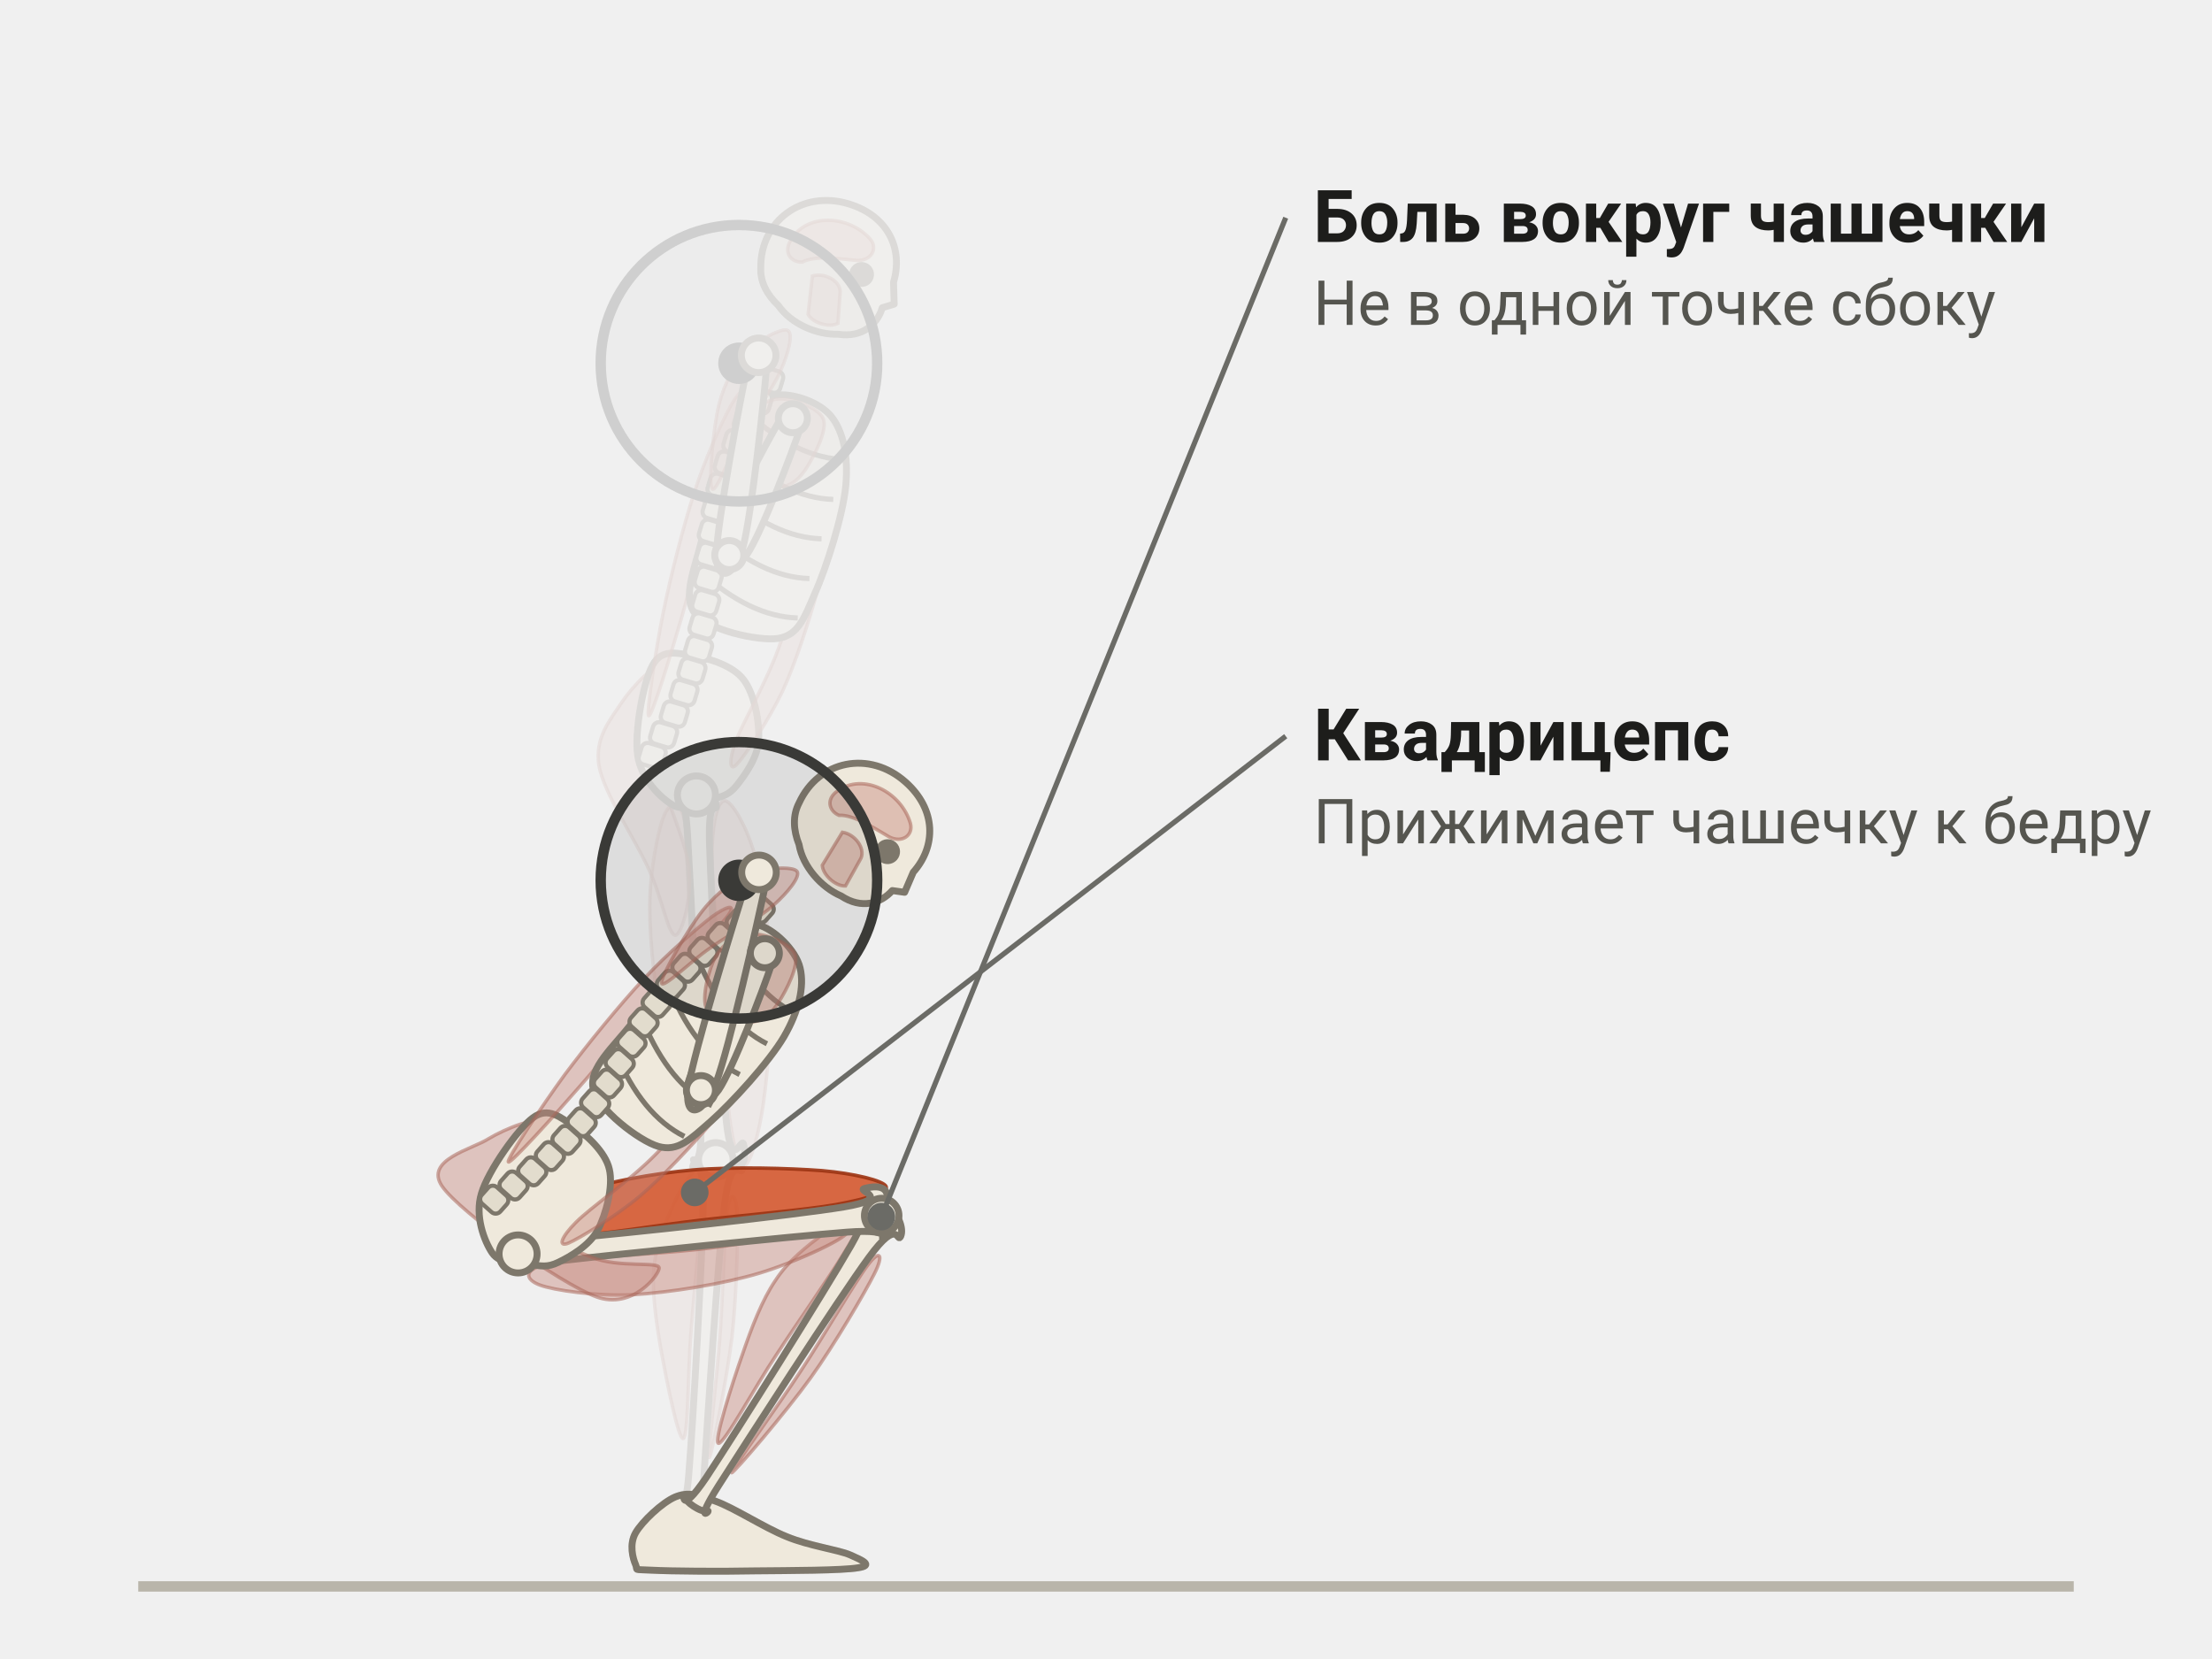
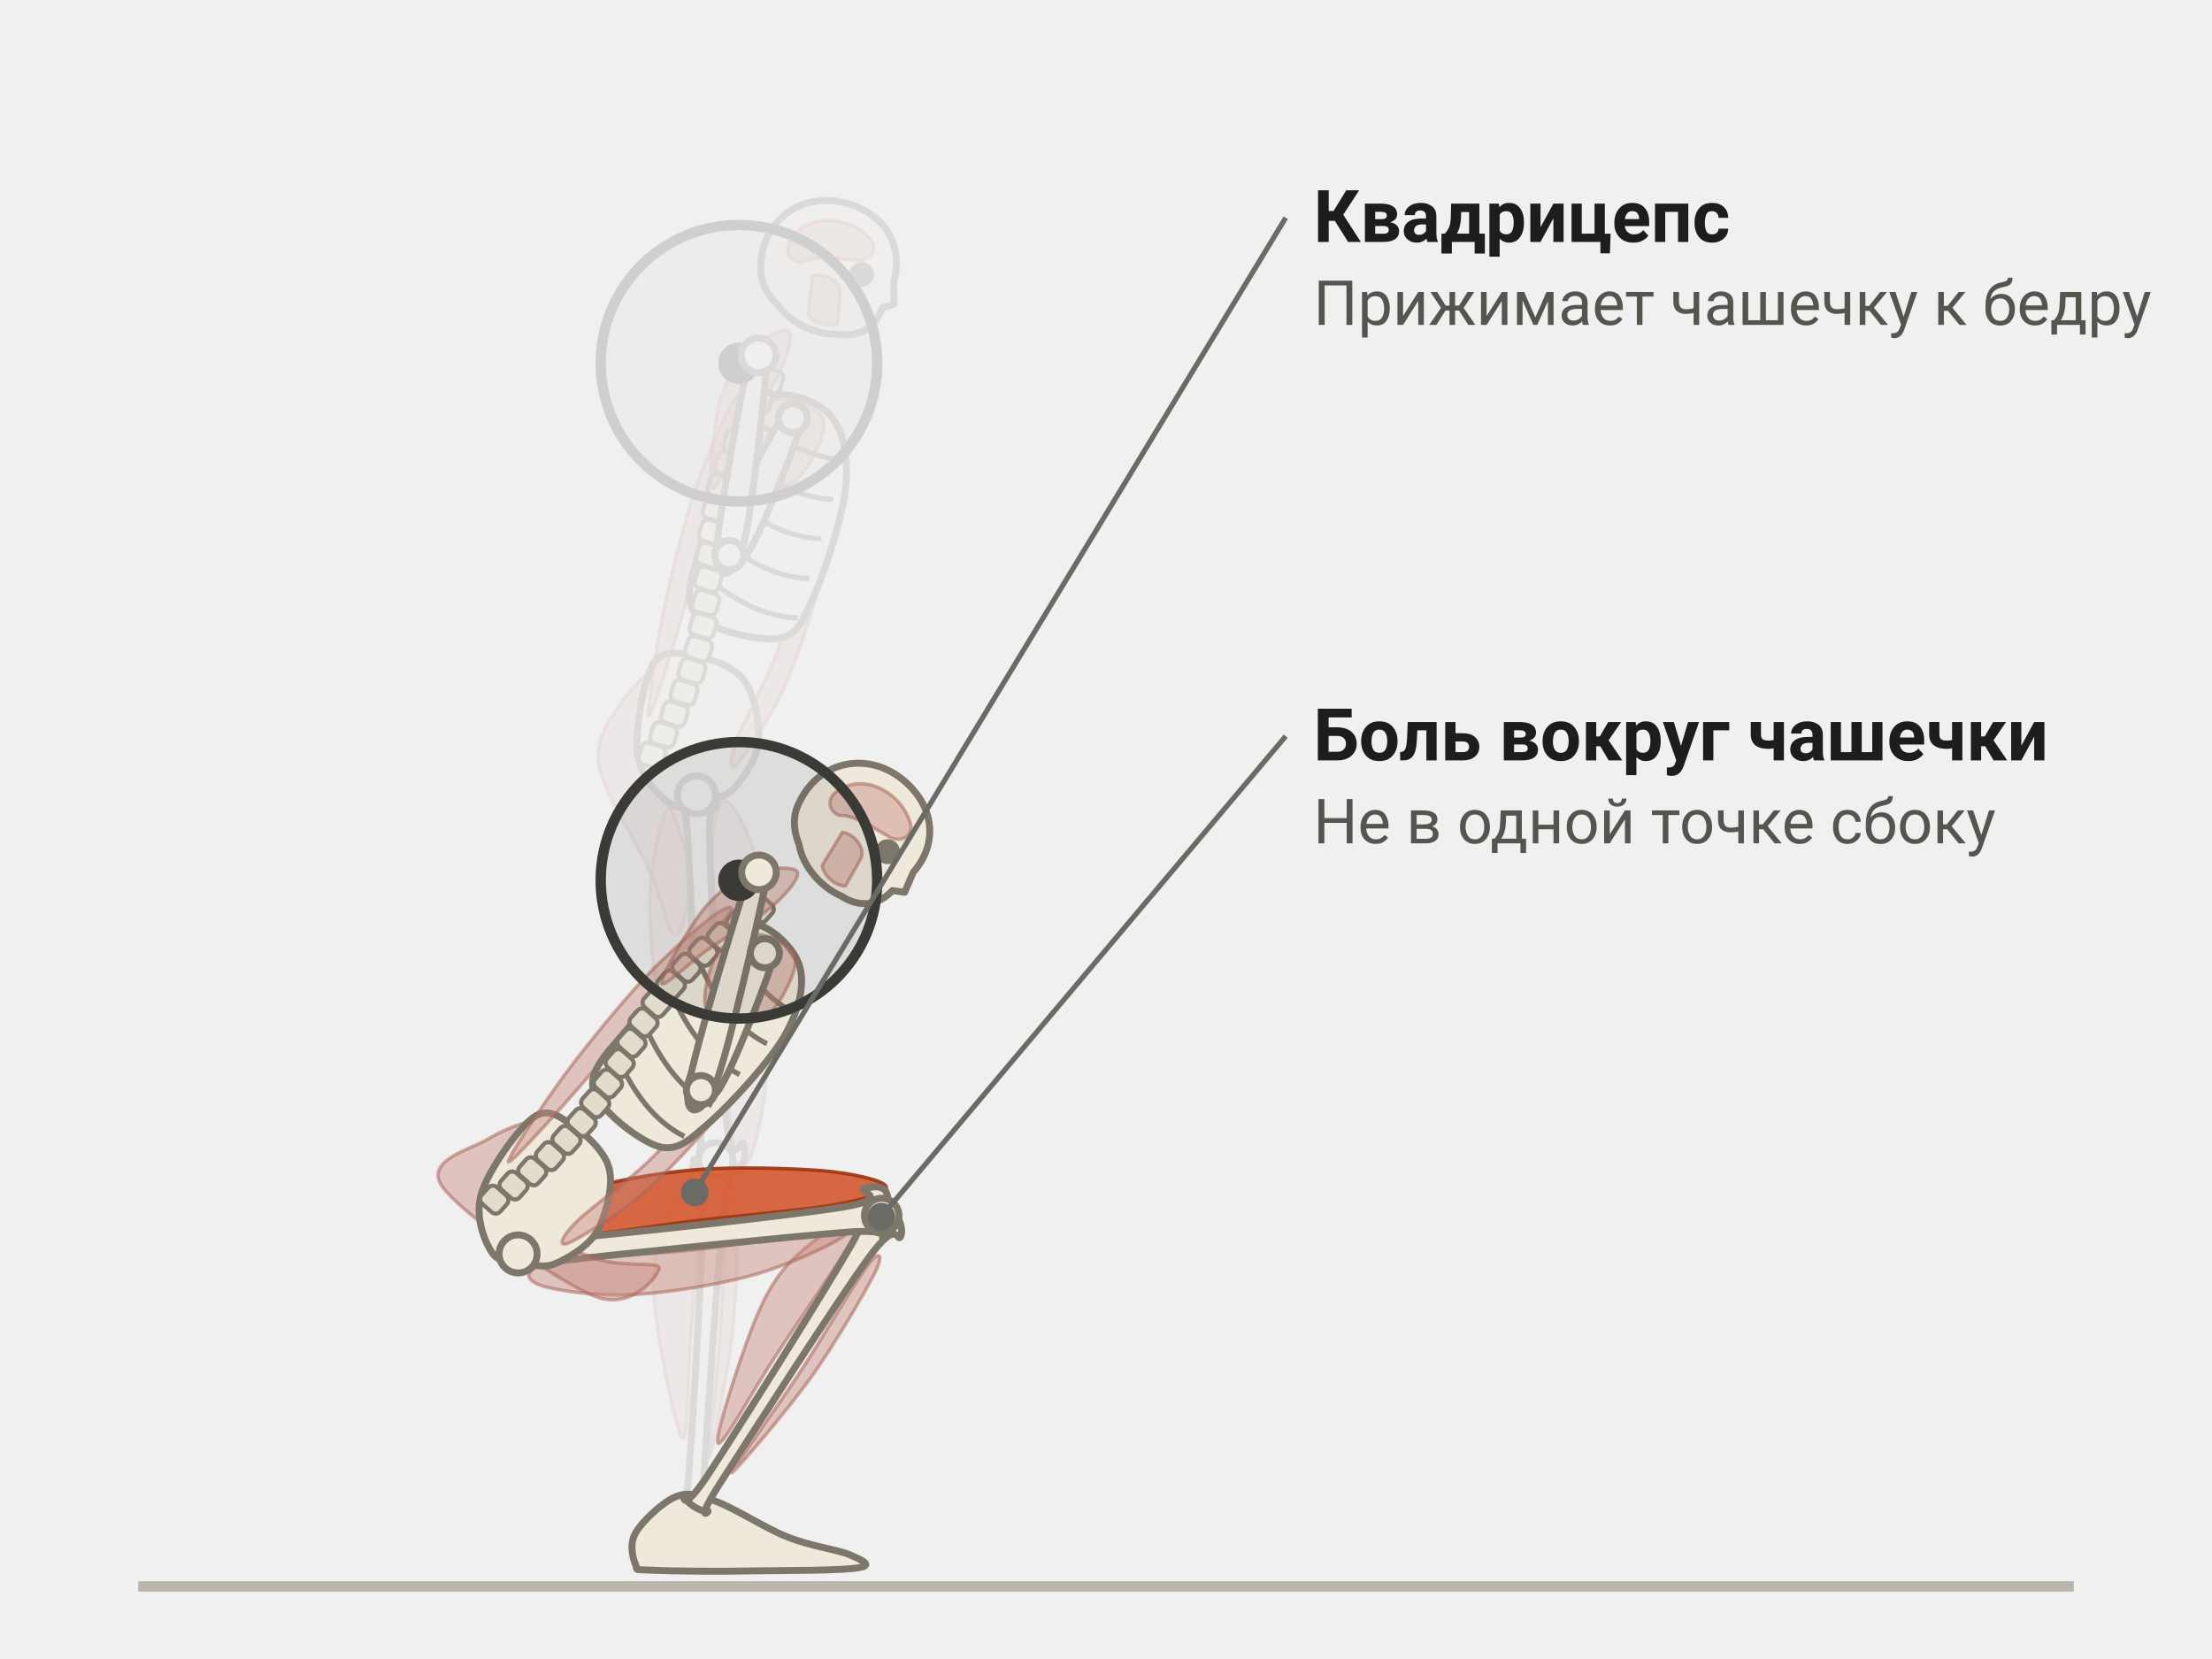
<svg xmlns="http://www.w3.org/2000/svg" viewBox="0 0 640 480" role="img" aria-label="Чем глубже и тяжелее присед, тем сильнее квадрицепс прижимает чашечку к бедру.">
  <style>
.bone{fill:#efe9dc;stroke:#7d776b;stroke-width:2;stroke-linejoin:round}
.joint{fill:#efe9dc;stroke:#7d776b;stroke-width:2}
.vert{fill:#e2dccd;stroke:#7d776b;stroke-width:1.2}
.m{fill:#c7867a;fill-opacity:.42;stroke:#a9665a;stroke-opacity:.55;stroke-width:1}
.on{fill:#d2491d;fill-opacity:.82;stroke:#9c3412;stroke-opacity:.9}
.plate{fill:#3a3a37;fill-opacity:.1;stroke:#3a3a37;stroke-width:3}
.bar{fill:#3a3a37}
.ghost{opacity:.18}
.ground{stroke:#b9b5aa;stroke-width:3}
.guide{stroke:#3d7fb8;stroke-width:2.5;stroke-dasharray:8 7;fill:none}
.arrow{stroke:#d2491d;stroke-width:5;fill:none;stroke-linecap:round;marker-end:url(#ah)}
.ahead{fill:#d2491d}
.lead{stroke:#6b6b66;stroke-width:1.5;fill:none}
.t{font:600 21px system-ui,-apple-system,"Segoe UI",Roboto,sans-serif;fill:#1d1d1b}
.s{font:400 18px system-ui,-apple-system,"Segoe UI",Roboto,sans-serif;fill:#55554f}
.ok{fill:#2e8b57}.bad{fill:#c0392b}
.balloon{fill:#3d7fb8;fill-opacity:.25;stroke:#3d7fb8;stroke-width:2}
@media (prefers-color-scheme:dark){
.bone,.joint{fill:#d9d3c4;stroke:#3b3934}.vert{fill:#c9c2b2;stroke:#3b3934}
.plate{fill:#ecebe6;fill-opacity:.12;stroke:#bdbbb3}.bar{fill:#bdbbb3}
.t{fill:#ecebe6}.s{fill:#a9a8a1}.lead{stroke:#9a9993}.ground{stroke:#55534d}
.arrow{stroke:#f0703f}.ahead{fill:#f0703f}.on{fill:#f0703f}
}
</style>
  <defs>
    <marker id="ah" viewBox="0 0 10 10" refX="6" refY="5" markerWidth="4" markerHeight="4" orient="auto">
      <path class="ahead" d="M0 0L10 5L0 10z" />
    </marker>
  </defs>
  <style>
.small{font-size:15px}
.barfill{fill:#d2491d}.track{stroke:#d9d5ca;stroke-width:3}
.card{fill:#f3f1ea;stroke:#e2ded2}.dot{fill:#d2491d}
.okc{fill:#2e8b57}.badc{fill:#c0392b}.mark{stroke:#fff;stroke-width:3.5;fill:none;stroke-linecap:round}
.num{fill:#d2491d}.numt{font:700 18px system-ui,-apple-system,"Segoe UI",Roboto,sans-serif;fill:#fff}
@media (prefers-color-scheme:dark){.barfill,.dot,.num{fill:#f0703f}.track{stroke:#3a3934}.card{fill:#26262a;stroke:#34343a}}
</style>
  <line class="ground" x1="40" y1="459" x2="600" y2="459" />
  <g class="ghost">
    <path class="bone" d="M183.9 452.7C183.1 450.9 182.0 446.8 183.9 443.5C185.8 440.2 191.6 434.7 195.4 433.1C199.2 431.6 201.5 432.4 206.9 434.3C212.3 436.2 221.1 442.0 227.6 444.6C234.1 447.3 242.6 448.4 246.0 449.9C249.4 451.4 252.9 452.9 248.3 453.6C243.7 454.4 228.4 454.4 218.4 454.5C208.4 454.7 194.2 454.6 188.5 454.3C182.8 454.0 184.7 454.5 183.9 452.7Z" />
    <path class="m" d="M197.7 416.2C196.3 416.9 192.7 398.6 191.2 390.3C189.8 382.1 188.6 373.8 189.2 366.9C189.8 360.0 192.5 353.7 194.6 349.0C196.7 344.2 200.4 338.1 201.8 338.3C203.2 338.6 203.1 342.6 202.8 350.6C202.5 358.5 200.7 374.9 199.9 385.9C199.0 396.8 199.2 415.4 197.7 416.2Z" />
    <path class="m" d="M205.2 421.7C205.8 421.8 210.4 398.4 211.8 386.7C213.1 375.0 213.6 357.4 213.3 351.3C213.1 345.2 211.3 344.2 210.4 350.1C209.6 355.9 209.2 374.5 208.3 386.5C207.5 398.4 204.6 421.7 205.2 421.7Z" />
    <path class="bone" d="M204.3 434.9C205.5 433.6 202.8 441.2 203.7 426.7C204.6 412.2 207.8 362.8 209.7 348.0C211.5 333.3 214.9 340.8 214.7 338.2C214.5 335.7 210.8 332.9 208.4 332.7C206.0 332.5 201.3 334.7 200.5 337.2C199.7 339.7 203.7 332.7 203.5 347.6C203.3 362.4 200.5 411.9 199.3 426.4C198.2 440.9 195.6 432.9 196.5 434.3C197.3 435.7 203.1 436.1 204.3 434.9Z" />
    <path class="m" d="M203.3 325.2C202.0 328.0 194.8 309.8 192.3 299.3C189.7 288.9 188.0 273.1 188.0 262.5C188.0 251.9 190.4 239.8 192.2 235.8C193.9 231.8 197.0 230.8 198.3 238.6C199.6 246.5 199.3 268.6 200.2 283.0C201.0 297.5 204.6 322.5 203.3 325.2Z" />
    <path class="m" d="M215.4 337.3C217.1 336.7 219.6 328.3 220.9 319.0C222.2 309.8 223.5 293.6 223.1 281.8C222.7 270.0 220.8 256.5 218.6 248.2C216.4 239.8 212.0 232.1 209.9 231.7C207.8 231.3 206.3 237.2 206.0 245.6C205.8 254.1 207.6 269.8 208.4 282.6C209.3 295.4 209.8 313.6 211.0 322.7C212.2 331.8 213.8 337.9 215.4 337.3Z" />
    <path class="bone" d="M213.6 337.4C215.9 336.6 215.7 333.1 215.1 331.0C214.5 328.9 211.8 339.3 210.2 324.9C208.5 310.5 205.8 260.0 205.3 244.6C204.8 229.3 207.6 235.7 207.2 232.9C206.8 230.1 204.4 228.1 202.8 227.8C201.2 227.5 198.1 228.8 197.4 231.3C196.8 233.8 198.1 227.2 199.0 242.8C199.9 258.5 202.5 309.8 202.8 325.3C203.2 340.8 199.3 333.9 201.1 336.0C202.9 338.0 211.3 338.3 213.6 337.4Z" />
    <circle class="joint" cx="207.1" cy="335.6" r="5" />
    <path class="m" d="M191.9 193.4C190.2 190.8 182.8 198.8 179.7 203.5C176.6 208.2 172.0 213.5 173.3 221.5C174.7 229.6 184.3 243.7 187.9 251.9C191.6 260.1 193.4 270.7 195.4 270.6C197.3 270.5 200.3 259.9 199.4 251.3C198.5 242.7 191.2 228.7 189.9 219.0C188.7 209.4 193.6 196.0 191.9 193.4Z" />
    <path class="bone" d="M194.6 232.9C191.1 230.8 185.5 225.4 184.5 218.6C183.5 211.9 186.1 197.3 188.8 192.5C191.4 187.6 196.0 189.0 200.4 189.7C204.8 190.4 212.0 192.5 215.1 196.6C218.3 200.7 219.8 209.0 219.5 214.2C219.2 219.3 215.4 224.4 213.2 227.2C210.9 230.1 209.0 230.4 205.9 231.3C202.8 232.3 198.2 235.0 194.6 232.9Z" />
    <circle class="joint" cx="201.5" cy="230.0" r="5.5" />
    <path class="m" d="M213.3 221.0C215.6 218.6 222.5 208.2 226.4 200.0C230.2 191.8 234.0 179.8 236.3 171.7C238.6 163.7 240.5 154.9 240.4 151.7C240.2 148.6 237.8 146.8 235.3 152.7C232.8 158.6 229.1 176.9 225.4 187.2C221.7 197.5 214.9 209.0 212.8 214.7C210.8 220.3 211.1 223.5 213.3 221.0Z" />
    <path class="m" d="M187.7 207.1C186.9 206.9 189.7 188.0 191.9 177.2C194.1 166.4 197.7 152.3 200.9 142.4C204.1 132.5 208.7 122.5 211.1 118.0C213.5 113.5 216.0 111.1 215.2 115.5C214.4 119.8 209.2 133.4 206.2 144.0C203.2 154.5 200.3 168.2 197.2 178.7C194.1 189.3 188.6 207.4 187.7 207.1Z" />
    <path class="bone rib" d="M201.0 177.4C197.3 172.5 201.2 164.1 203.2 155.6C205.2 147.0 209.5 132.9 213.0 126.1C216.5 119.2 219.6 115.3 224.2 114.4C228.8 113.5 237.2 116.2 240.6 120.6C244.0 124.9 245.5 132.0 244.7 140.6C243.9 149.1 239.1 164.3 235.8 171.6C232.6 179.0 231.0 183.7 225.2 184.7C219.4 185.6 204.6 182.2 201.0 177.4Z" />
    <path class="lead" style="stroke:#7d776b" d="M202.7 165.4Q217.0 178.4 230.8 178.8" />
    <path class="lead" style="stroke:#7d776b" d="M206.1 153.9Q220.4 167.0 234.2 167.4" />
    <path class="lead" style="stroke:#7d776b" d="M209.5 142.5Q223.9 155.5 237.7 155.9" />
    <path class="lead" style="stroke:#7d776b" d="M213.0 131.0Q227.3 144.1 241.1 144.5" />
    <path class="lead" style="stroke:#7d776b" d="M216.4 119.6Q230.7 132.6 244.5 133.0" />
    <rect class="vert" x="185.1" y="215.4" width="7.2" height="6.4" rx="1.8" transform="rotate(16.7 188.7 218.6)" />
    <rect class="vert" x="188.4" y="209.4" width="7.2" height="6.4" rx="1.8" transform="rotate(16.7 192.0 212.6)" />
    <rect class="vert" x="191.5" y="203.4" width="7.2" height="6.4" rx="1.8" transform="rotate(16.7 195.1 206.6)" />
    <rect class="vert" x="194.3" y="197.2" width="7.2" height="6.4" rx="1.8" transform="rotate(16.7 197.9 200.4)" />
    <rect class="vert" x="196.6" y="190.9" width="7.2" height="6.4" rx="1.8" transform="rotate(16.7 200.2 194.1)" />
    <rect class="vert" x="198.5" y="184.5" width="7.2" height="6.4" rx="1.8" transform="rotate(16.7 202.1 187.7)" />
    <rect class="vert" x="199.8" y="177.9" width="7.2" height="6.4" rx="1.8" transform="rotate(16.7 203.4 181.1)" />
    <rect class="vert" x="200.6" y="171.2" width="7.2" height="6.4" rx="1.8" transform="rotate(16.7 204.2 174.4)" />
    <rect class="vert" x="201.3" y="164.4" width="7.2" height="6.4" rx="1.8" transform="rotate(16.7 204.9 167.6)" />
    <rect class="vert" x="201.8" y="157.5" width="7.2" height="6.4" rx="1.8" transform="rotate(16.7 205.4 160.7)" />
    <rect class="vert" x="202.5" y="150.8" width="7.2" height="6.4" rx="1.8" transform="rotate(16.7 206.1 154.0)" />
    <rect class="vert" x="203.6" y="144.1" width="7.2" height="6.4" rx="1.8" transform="rotate(16.7 207.2 147.3)" />
    <rect class="vert" x="205.0" y="137.5" width="7.2" height="6.4" rx="1.8" transform="rotate(16.7 208.6 140.7)" />
    <rect class="vert" x="207.1" y="131.1" width="7.2" height="6.4" rx="1.8" transform="rotate(16.7 210.7 134.3)" />
    <rect class="vert" x="209.6" y="124.9" width="7.2" height="6.4" rx="1.8" transform="rotate(16.7 213.2 128.1)" />
    <rect class="vert" x="212.6" y="118.8" width="7.2" height="6.4" rx="1.8" transform="rotate(16.7 216.2 122.0)" />
    <rect class="vert" x="215.8" y="112.8" width="7.2" height="6.4" rx="1.8" transform="rotate(16.7 219.4 116.0)" />
    <rect class="vert" x="219.1" y="106.8" width="7.2" height="6.4" rx="1.8" transform="rotate(16.7 222.7 110.0)" />
    <path class="m" d="M206.0 141.4C204.9 139.9 206.4 123.6 208.0 117.1C209.7 110.5 212.6 105.5 215.9 102.0C219.2 98.4 226.3 94.7 227.9 95.6C229.6 96.5 228.1 102.3 225.8 107.4C223.5 112.6 217.6 120.8 214.3 126.5C211.0 132.1 207.1 143.0 206.0 141.4Z" />
    <g class="head" transform="matrix(0.958 0.287 -0.287 0.958 238.5 78.8)">
      <path class="bone" d="M-18 4C-22 -9 -13 -21 1 -21C13 -21 20 -13 20 -3L22 3L19 5C19 10 16 15 9 16C3 18 -5 17 -10 13C-14 11 -17 8 -18 4Z" />
      <path class="m" d="M-12 -6C-10 -15 2 -18 10 -13C13 -11 12 -7 8 -6C3 -5 -4 -4 -7 -1C-10 0 -13 -2 -12 -6Z" />
      <path class="m" d="M-3 2C0 0 5 1 6 4L8 13C6 15 1 15 -1 13Z" />
      <circle cx="10.5" cy="-2.5" r="3.6" fill="#7d776b" />
    </g>
    <path class="m" d="M212.7 137.3C211.0 134.1 213.2 125.3 215.4 121.7C217.6 118.0 221.9 115.5 225.7 115.4C229.5 115.3 236.9 118.0 238.2 121.2C239.5 124.5 235.6 131.7 233.6 135.0C231.5 138.3 229.2 140.6 225.7 140.9C222.2 141.3 214.4 140.5 212.7 137.3Z" />
    <path class="bone" d="M207.2 158.8C205.6 165.3 212.0 166.3 216.0 160.6C220.1 154.8 229.1 131.1 231.4 124.3C233.7 117.6 230.8 120.6 229.8 120.2C228.8 119.7 229.3 115.2 225.6 121.6C221.8 128.0 208.8 152.4 207.2 158.8Z" />
    <path class="bone" d="M207.3 160.1C207.1 168.9 212.6 167.2 215.0 158.2C217.4 149.2 221.1 115.3 221.8 106.1C222.6 96.8 220.5 102.9 219.5 102.8C218.6 102.6 218.4 95.7 216.4 105.2C214.3 114.8 207.5 151.2 207.3 160.1Z" />
    <circle class="joint" cx="229.4" cy="121.0" r="4.2" />
    <circle class="joint" cx="211.0" cy="160.6" r="4.2" />
    <circle class="plate" cx="213.8" cy="105.1" r="40" />
    <circle class="bar" cx="213.8" cy="105.1" r="6" />
    <circle class="joint" cx="219.5" cy="102.8" r="5" />
  </g>
  <g>
    <path class="bone" d="M183.9 452.7C183.1 450.9 182.0 446.8 183.9 443.5C185.8 440.2 191.6 434.7 195.4 433.1C199.2 431.6 201.5 432.4 206.9 434.3C212.3 436.2 221.1 442.0 227.6 444.6C234.1 447.3 242.6 448.4 246.0 449.9C249.4 451.4 252.9 452.9 248.3 453.6C243.7 454.4 228.4 454.4 218.4 454.5C208.4 454.7 194.2 454.6 188.5 454.3C182.8 454.0 184.7 454.5 183.9 452.7Z" />
    <path class="m" d="M207.9 417.6C206.3 417.6 212.0 399.8 214.8 391.9C217.5 384.0 220.5 376.1 224.4 370.4C228.2 364.6 233.6 360.5 237.8 357.3C241.9 354.2 248.2 350.6 249.2 351.5C250.3 352.4 248.3 355.9 244.1 362.7C240.0 369.5 230.5 383.0 224.5 392.2C218.4 401.3 209.6 417.7 207.9 417.6Z" />
    <path class="m" d="M211.7 426.1C212.2 426.4 227.6 408.3 234.5 398.7C241.4 389.1 250.3 373.9 253.0 368.5C255.8 363.0 254.6 361.3 251.1 366.0C247.5 370.7 238.2 386.8 231.6 396.8C225.1 406.8 211.3 425.8 211.7 426.1Z" />
    <path class="bone" d="M204.6 437.2C206.2 436.6 200.2 442.0 208.0 429.7C215.8 417.5 242.6 375.8 251.4 363.8C260.2 351.8 259.5 360.0 260.6 357.7C261.6 355.4 259.7 351.1 257.7 349.8C255.7 348.5 250.5 348.1 248.6 349.9C246.7 351.7 253.6 347.5 246.2 360.4C238.8 373.3 212.4 415.3 204.4 427.4C196.3 439.4 198.0 431.3 198.0 432.9C198.1 434.5 202.9 437.7 204.6 437.2Z" />
    <path class="m" d="M244.9 356.0C247.7 357.2 230.0 365.3 219.6 368.4C209.3 371.5 193.6 374.0 183.0 374.6C172.5 375.1 160.2 373.3 156.2 371.8C152.1 370.3 150.9 367.3 158.7 365.6C166.5 363.8 188.6 363.0 202.9 361.4C217.3 359.8 242.1 354.9 244.9 356.0Z" />
    <path class="m on" d="M256.4 343.3C255.7 341.6 247.1 339.5 237.8 338.7C228.5 338.0 212.3 337.5 200.5 338.5C188.8 339.5 175.4 342.1 167.2 344.8C158.9 347.4 151.4 352.2 151.1 354.3C150.8 356.4 156.8 357.7 165.3 357.5C173.8 357.3 189.3 354.6 202.1 353.1C214.9 351.6 233.0 350.1 242.0 348.5C251.1 346.8 257.1 344.9 256.4 343.3Z" />
    <path class="bone" d="M256.5 345.1C255.6 342.8 252.1 343.3 250.0 343.9C248.0 344.6 258.5 346.8 244.2 349.2C229.9 351.6 179.6 357.0 164.3 358.3C149.0 359.6 155.3 356.4 152.5 357.0C149.7 357.5 147.8 360.0 147.6 361.6C147.5 363.3 148.8 366.3 151.4 366.8C153.9 367.3 147.3 366.4 162.9 364.7C178.5 362.9 229.5 357.7 245.0 356.5C260.5 355.3 253.8 359.6 255.7 357.7C257.7 355.8 257.5 347.4 256.5 345.1Z" />
    <circle class="joint" cx="255.1" cy="351.7" r="5" />
    <path class="m" d="M156.6 325.5C156.2 322.4 146.1 326.6 141.3 329.5C136.6 332.5 122.7 335.6 127.9 343.2C133.1 350.8 162.0 371.3 172.5 375.2C183.0 379.1 190.9 368.7 190.7 366.8C190.5 364.9 179.1 366.9 171.3 363.8C163.5 360.6 146.5 354.3 144.0 347.9C141.6 341.6 157.1 328.6 156.6 325.5Z" />
    <path class="bone" d="M142.4 362.5C140.1 359.1 137.3 351.8 139.3 345.3C141.2 338.8 149.8 326.6 154.2 323.4C158.6 320.1 162.2 323.3 165.9 325.8C169.6 328.3 175.2 333.3 176.3 338.3C177.5 343.3 175.3 351.5 172.9 356.0C170.4 360.5 164.9 363.6 161.6 365.2C158.3 366.8 156.5 366.3 153.3 365.8C150.1 365.4 144.8 366.0 142.4 362.5Z" />
    <circle class="joint" cx="149.9" cy="362.8" r="5.5" />
    <path class="m" d="M164.4 359.7C167.5 358.4 178.2 351.9 185.1 346.1C192.0 340.3 200.5 331.0 206.0 324.7C211.5 318.4 217.0 311.2 218.2 308.3C219.4 305.3 217.9 302.7 213.1 307.0C208.4 311.3 197.4 326.3 189.6 334.1C181.9 341.9 170.8 349.4 166.6 353.7C162.4 357.9 161.3 360.9 164.4 359.7Z" />
    <path class="m" d="M147.1 336.2C146.4 335.6 157.0 319.7 163.5 310.8C170.1 302.0 179.3 290.7 186.4 283.1C193.4 275.6 201.9 268.4 205.9 265.3C210.0 262.3 213.3 261.2 210.7 264.8C208.1 268.4 197.7 278.5 190.5 286.8C183.3 295.1 174.9 306.3 167.6 314.5C160.4 322.8 147.7 336.8 147.1 336.2Z" />
    <path class="bone rib" d="M171.6 314.9C170.4 308.9 177.4 303.0 182.9 296.0C188.3 289.1 198.2 278.2 204.2 273.4C210.3 268.7 214.7 266.5 219.3 267.6C223.8 268.7 230.3 274.8 231.5 280.1C232.8 285.5 231.1 292.6 226.8 300.0C222.5 307.3 211.7 319.1 205.7 324.4C199.6 329.7 196.2 333.3 190.5 331.7C184.9 330.1 172.9 320.8 171.6 314.9Z" />
    <path class="lead" style="stroke:#7d776b" d="M178.2 304.7Q185.7 322.6 198.0 328.8" />
    <path class="lead" style="stroke:#7d776b" d="M186.2 295.8Q193.7 313.7 206.0 319.9" />
    <path class="lead" style="stroke:#7d776b" d="M194.1 286.9Q201.6 304.7 214.0 310.9" />
    <path class="lead" style="stroke:#7d776b" d="M202.1 277.9Q209.6 295.8 221.9 302.0" />
    <path class="lead" style="stroke:#7d776b" d="M210.0 269.0Q217.5 286.9 229.9 293.1" />
    <rect class="vert" x="139.4" y="343.9" width="7.2" height="6.4" rx="1.8" transform="rotate(41.7 143.0 347.1)" />
    <rect class="vert" x="145.0" y="339.8" width="7.2" height="6.4" rx="1.8" transform="rotate(41.7 148.6 343.0)" />
    <rect class="vert" x="150.4" y="335.7" width="7.2" height="6.4" rx="1.8" transform="rotate(41.7 154.0 338.9)" />
    <rect class="vert" x="155.5" y="331.3" width="7.2" height="6.4" rx="1.8" transform="rotate(41.7 159.1 334.5)" />
    <rect class="vert" x="160.3" y="326.6" width="7.2" height="6.4" rx="1.8" transform="rotate(41.7 163.9 329.8)" />
    <rect class="vert" x="164.7" y="321.5" width="7.2" height="6.4" rx="1.8" transform="rotate(41.7 168.3 324.7)" />
    <rect class="vert" x="168.6" y="316.0" width="7.2" height="6.4" rx="1.8" transform="rotate(41.7 172.2 319.2)" />
    <rect class="vert" x="172.3" y="310.3" width="7.2" height="6.4" rx="1.8" transform="rotate(41.7 175.9 313.5)" />
    <rect class="vert" x="175.7" y="304.4" width="7.2" height="6.4" rx="1.8" transform="rotate(41.7 179.3 307.6)" />
    <rect class="vert" x="179.1" y="298.5" width="7.2" height="6.4" rx="1.8" transform="rotate(41.7 182.7 301.7)" />
    <rect class="vert" x="182.6" y="292.6" width="7.2" height="6.4" rx="1.8" transform="rotate(41.7 186.2 295.8)" />
    <rect class="vert" x="186.4" y="287.0" width="7.2" height="6.4" rx="1.8" transform="rotate(41.7 190.0 290.2)" />
    <rect class="vert" x="190.5" y="281.7" width="7.2" height="6.4" rx="1.8" transform="rotate(41.7 194.1 284.9)" />
    <rect class="vert" x="195.0" y="276.8" width="7.2" height="6.4" rx="1.8" transform="rotate(41.7 198.6 280.0)" />
    <rect class="vert" x="199.9" y="272.2" width="7.2" height="6.4" rx="1.8" transform="rotate(41.7 203.5 275.4)" />
    <rect class="vert" x="205.2" y="267.9" width="7.2" height="6.4" rx="1.8" transform="rotate(41.7 208.8 271.1)" />
    <rect class="vert" x="210.7" y="263.8" width="7.2" height="6.4" rx="1.8" transform="rotate(41.7 214.3 267.0)" />
    <rect class="vert" x="216.2" y="259.7" width="7.2" height="6.4" rx="1.8" transform="rotate(41.7 219.8 262.9)" />
    <path class="m" d="M191.4 284.4C191.1 282.6 199.2 268.5 203.5 263.2C207.8 257.9 212.5 254.7 217.1 252.8C221.6 251.0 229.5 250.6 230.6 252.1C231.7 253.6 227.9 258.3 223.7 262.0C219.5 265.7 210.7 270.6 205.3 274.4C199.9 278.1 191.7 286.3 191.4 284.4Z" />
    <g class="head" transform="matrix(0.747 0.665 -0.665 0.747 247.3 241.3)">
      <path class="bone" d="M-18 4C-22 -9 -13 -21 1 -21C13 -21 20 -13 20 -3L22 3L19 5C19 10 16 15 9 16C3 18 -5 17 -10 13C-14 11 -17 8 -18 4Z" />
      <path class="m" d="M-12 -6C-10 -15 2 -18 10 -13C13 -11 12 -7 8 -6C3 -5 -4 -4 -7 -1C-10 0 -13 -2 -12 -6Z" />
      <path class="m" d="M-3 2C0 0 5 1 6 4L8 13C6 15 1 15 -1 13Z" />
      <circle cx="10.5" cy="-2.5" r="3.6" fill="#7d776b" />
    </g>
    <path class="m" d="M204.5 292.1C202.8 288.9 205.1 280.1 207.2 276.5C209.4 272.8 213.7 270.3 217.5 270.2C221.3 270.1 228.7 272.8 230.0 276.0C231.3 279.3 227.5 286.5 225.4 289.8C223.3 293.1 221.0 295.4 217.5 295.7C214.0 296.1 206.2 295.3 204.5 292.1Z" />
    <path class="bone" d="M199.0 313.6C197.4 320.1 203.8 321.1 207.9 315.4C211.9 309.6 221.0 285.9 223.2 279.1C225.5 272.4 222.6 275.4 221.6 275.0C220.6 274.5 221.2 270.0 217.4 276.4C213.6 282.8 200.6 307.1 199.0 313.6Z" />
    <path class="bone" d="M199.2 314.4C197.7 324.2 203.5 322.9 207.2 313.2C210.9 303.5 219.3 266.4 221.4 256.3C223.5 246.2 220.5 252.7 219.6 252.4C218.7 252.2 219.4 244.5 216.1 254.9C212.7 265.2 200.7 304.7 199.2 314.4Z" />
    <circle class="joint" cx="221.3" cy="275.8" r="4.2" />
    <circle class="joint" cx="202.8" cy="315.4" r="4.2" />
    <circle class="plate" cx="213.8" cy="254.7" r="40" />
    <circle class="bar" cx="213.8" cy="254.7" r="6" />
    <circle class="joint" cx="219.6" cy="252.4" r="5" />
  </g>
-   <path class="lead" d="M372 63L255 352" />
+   <path class="lead" d="M372 63L201 345" />
+   <circle cx="201" cy="345" r="4" fill="#6b6b66" />
+   <text class="t" x="380" y="70" text-anchor="start">Квадрицепс</text>
+   <text class="s" x="380" y="94" text-anchor="start">Прижимает чашечку к бедру</text>
+   <path class="lead" d="M372 213L255 352" />
  <circle cx="255" cy="352" r="4" fill="#6b6b66" />
-   <text class="t" x="380" y="70" text-anchor="start">Боль вокруг чашечки</text>
-   <text class="s" x="380" y="94" text-anchor="start">Не в одной точке сбоку</text>
-   <path class="lead" d="M372 213L201 345" />
-   <circle cx="201" cy="345" r="4" fill="#6b6b66" />
-   <text class="t" x="380" y="220" text-anchor="start">Квадрицепс</text>
-   <text class="s" x="380" y="244" text-anchor="start">Прижимает чашечку к бедру</text>
+   <text class="t" x="380" y="220" text-anchor="start">Боль вокруг чашечки</text>
+   <text class="s" x="380" y="244" text-anchor="start">Не в одной точке сбоку</text>
</svg>
